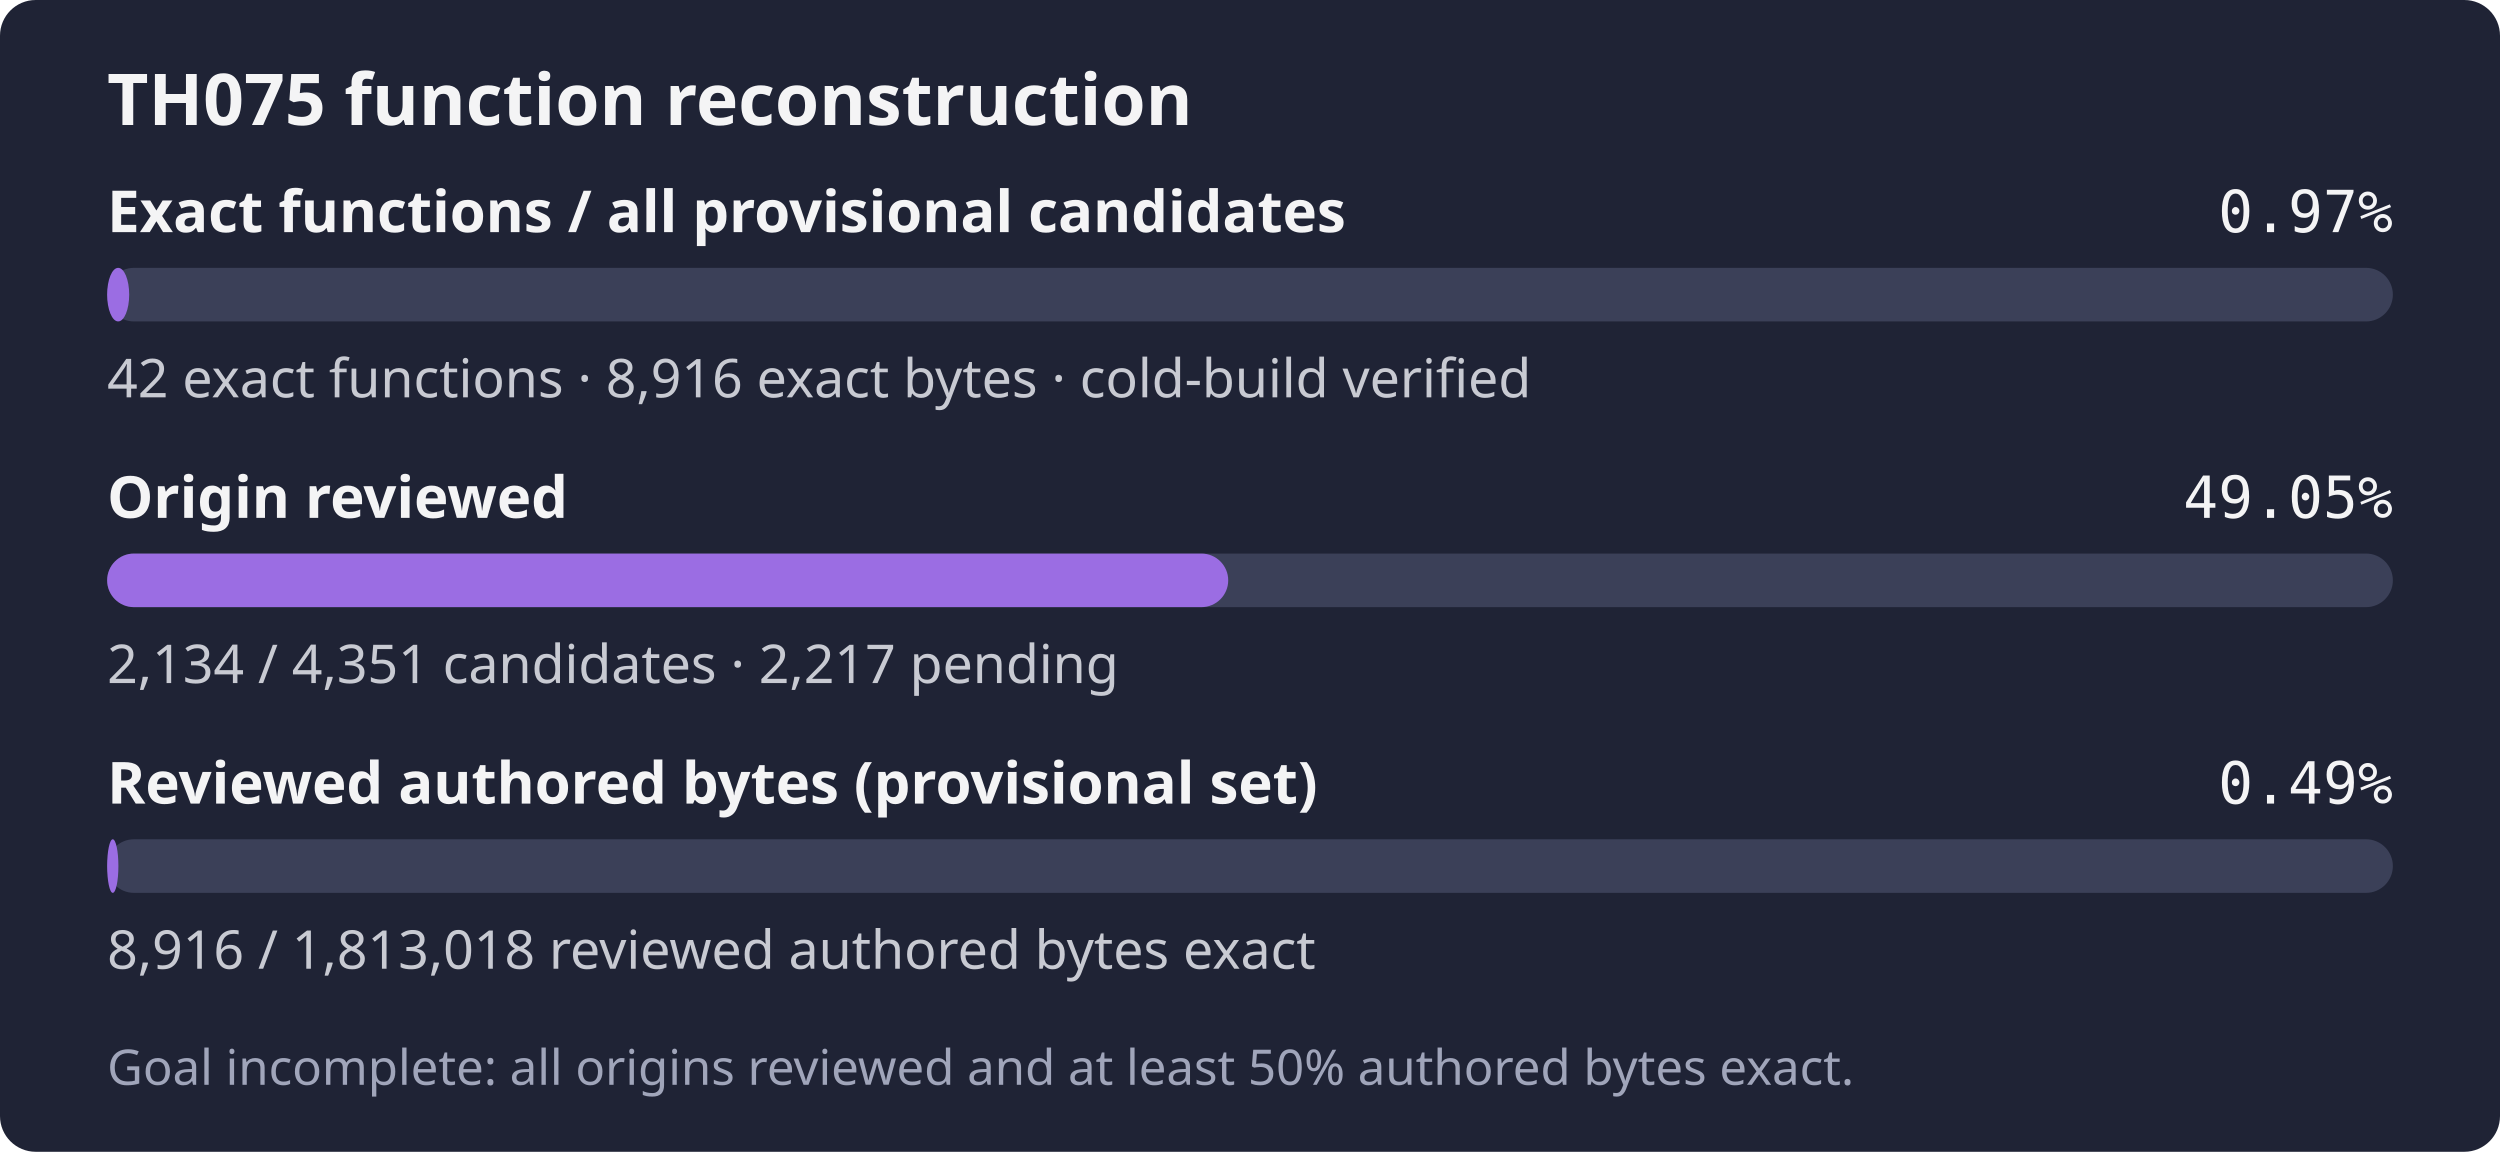
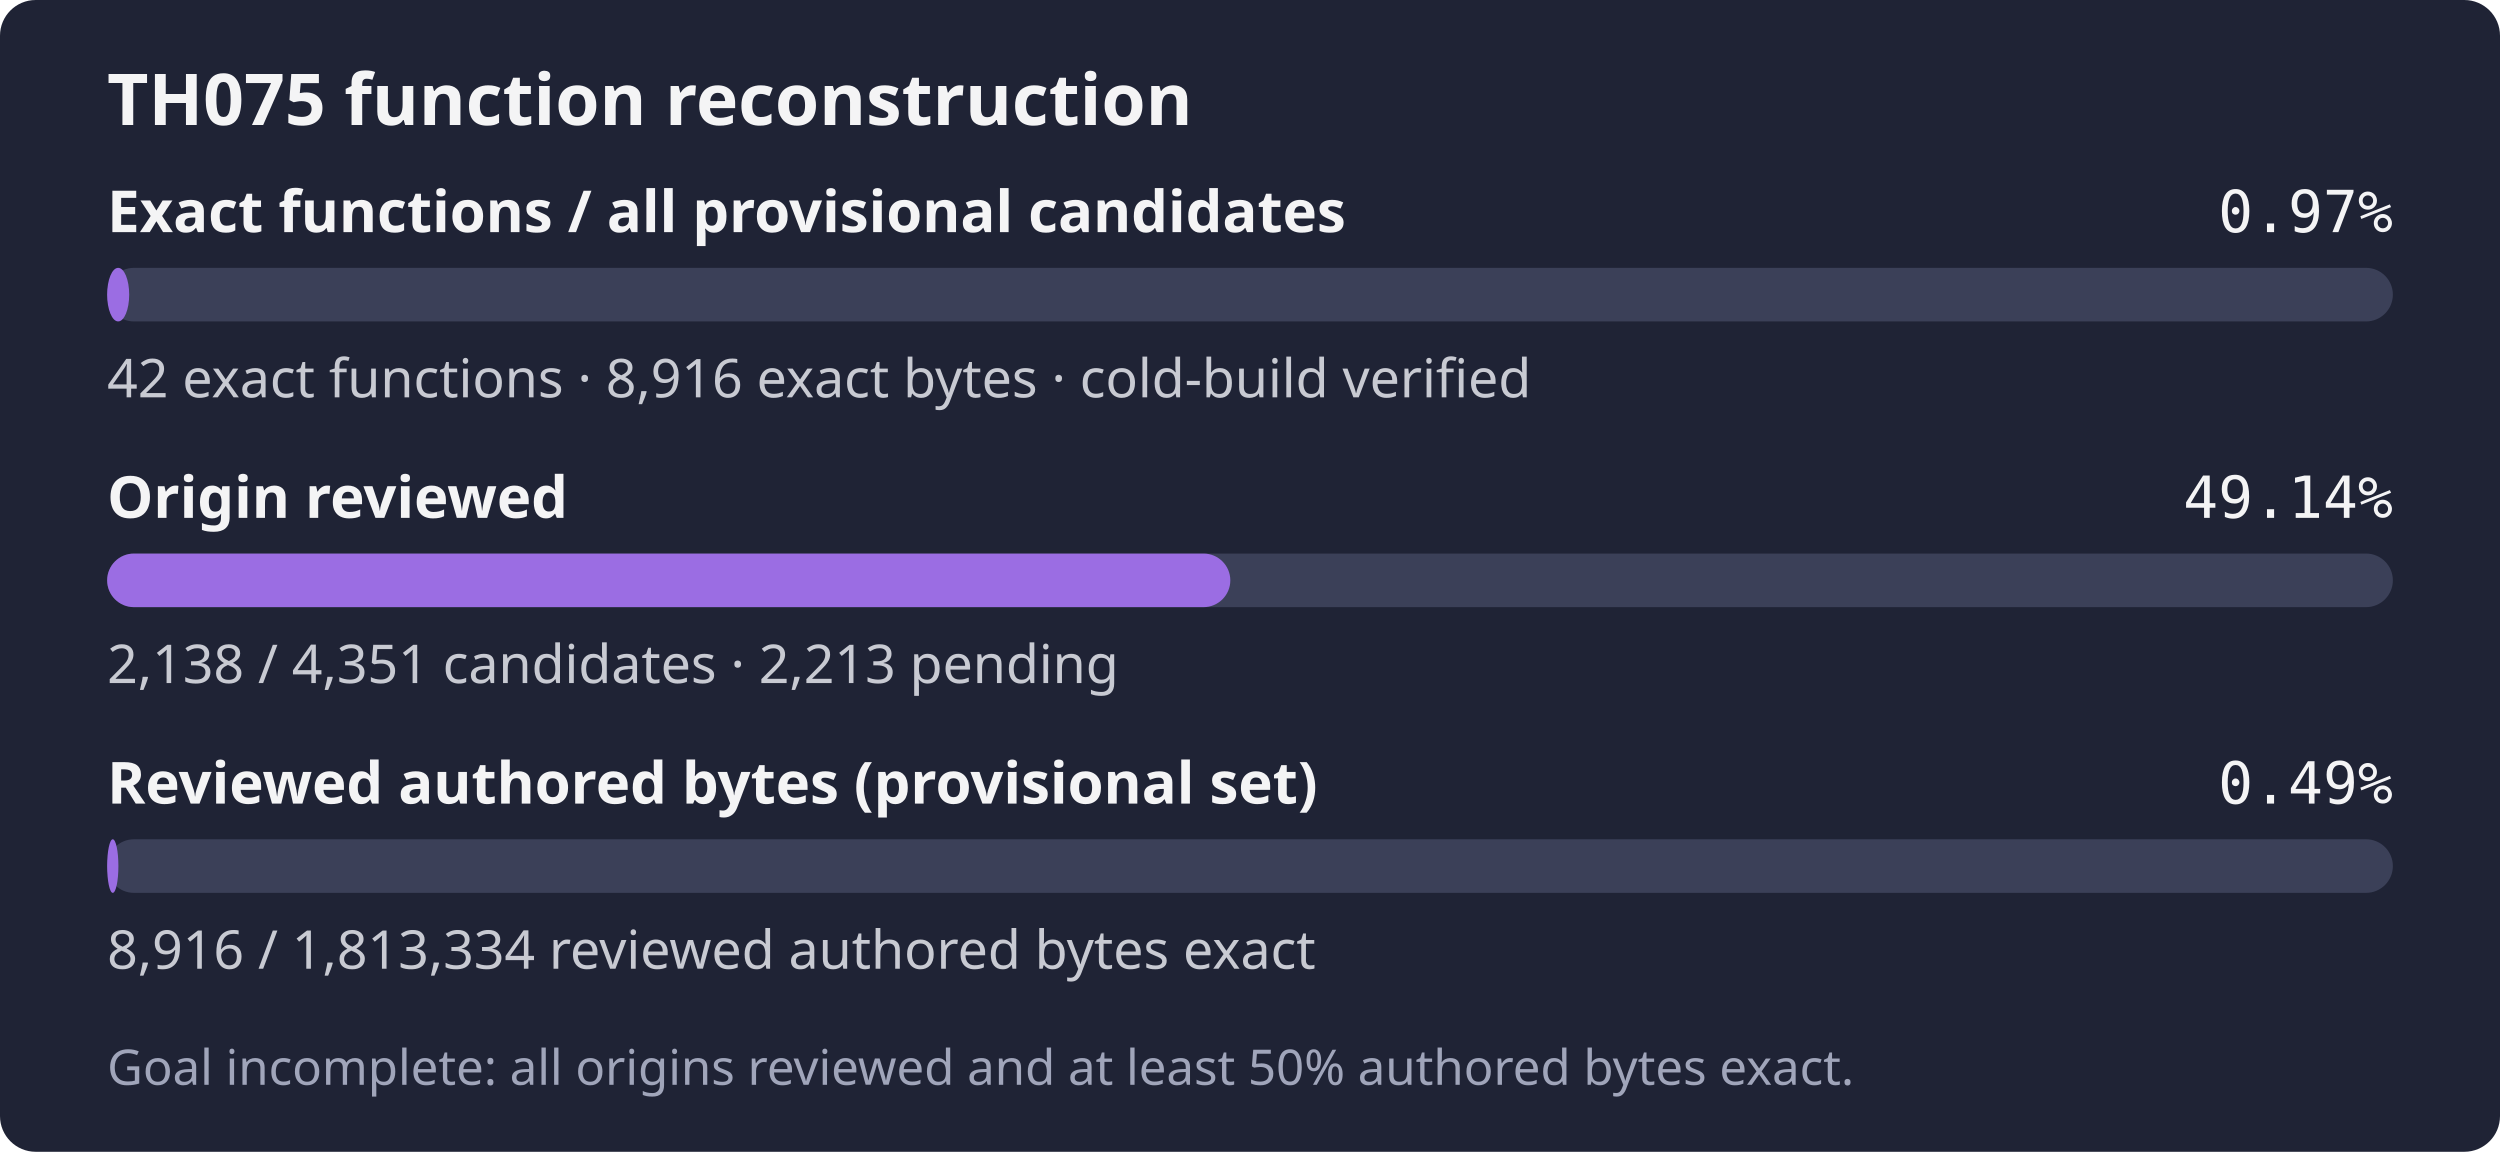
- <svg xmlns="http://www.w3.org/2000/svg" width="560" height="258" role="img" aria-label="TH075: 42 exact functions, 8,916 exact bytes; 2,134 of 4,351 candidates reviewed; Goal incomplete: all origins reviewed and at least 50% authored bytes exact.">
+ <svg xmlns="http://www.w3.org/2000/svg" width="560" height="258" role="img" aria-label="TH075: 42 exact functions, 8,916 exact bytes; 2,138 of 4,351 candidates reviewed; Goal incomplete: all origins reviewed and at least 50% authored bytes exact.">
  <rect width="560" height="258" rx="8" fill="#1f2335" />
  <text x="24" y="28" fill="#f4f4f5" font-family="sans-serif" font-size="16" font-weight="600">TH075 function reconstruction</text>
  <text x="24" y="52" fill="#f4f4f5" font-family="sans-serif" font-size="13" font-weight="600">Exact functions / all provisional candidates</text>
  <text x="536" y="52" fill="#f4f4f5" text-anchor="end" font-family="monospace" font-size="13">0.97%</text>
  <rect x="24" y="60" width="512" height="12" rx="6" fill="#3b4058" />
  <rect x="24" y="60" width="4.94" height="12" rx="6" fill="#9b6de3" />
  <text x="24" y="89" fill="#c8cad2" font-family="sans-serif" font-size="12">42 exact functions · 8,916 exact bytes · cold-build verified</text>
  <text x="24" y="116" fill="#f4f4f5" font-family="sans-serif" font-size="13" font-weight="600">Origin reviewed</text>
-   <text x="536" y="116" fill="#f4f4f5" text-anchor="end" font-family="monospace" font-size="13">49.05%</text>
+   <text x="536" y="116" fill="#f4f4f5" text-anchor="end" font-family="monospace" font-size="13">49.14%</text>
  <rect x="24" y="124" width="512" height="12" rx="6" fill="#3b4058" />
-   <rect x="24" y="124" width="251.12" height="12" rx="6" fill="#9b6de3" />
-   <text x="24" y="153" fill="#c8cad2" font-family="sans-serif" font-size="12">2,134 / 4,351 candidates · 2,217 pending</text>
+   <rect x="24" y="124" width="251.59" height="12" rx="6" fill="#9b6de3" />
+   <text x="24" y="153" fill="#c8cad2" font-family="sans-serif" font-size="12">2,138 / 4,351 candidates · 2,213 pending</text>
  <text x="24" y="180" fill="#f4f4f5" font-family="sans-serif" font-size="13" font-weight="600">Reviewed authored bytes (provisional set)</text>
  <text x="536" y="180" fill="#f4f4f5" text-anchor="end" font-family="monospace" font-size="13">0.49%</text>
  <rect x="24" y="188" width="512" height="12" rx="6" fill="#3b4058" />
  <rect x="24" y="188" width="2.52" height="12" rx="6" fill="#9b6de3" />
-   <text x="24" y="217" fill="#c8cad2" font-family="sans-serif" font-size="12">8,916 / 1,813,018 reviewed authored bytes exact</text>
+   <text x="24" y="217" fill="#c8cad2" font-family="sans-serif" font-size="12">8,916 / 1,813,334 reviewed authored bytes exact</text>
  <text x="24" y="243" fill="#a0a5ba" font-family="sans-serif" font-size="11">Goal incomplete: all origins reviewed and at least 50% authored bytes exact.</text>
</svg>
